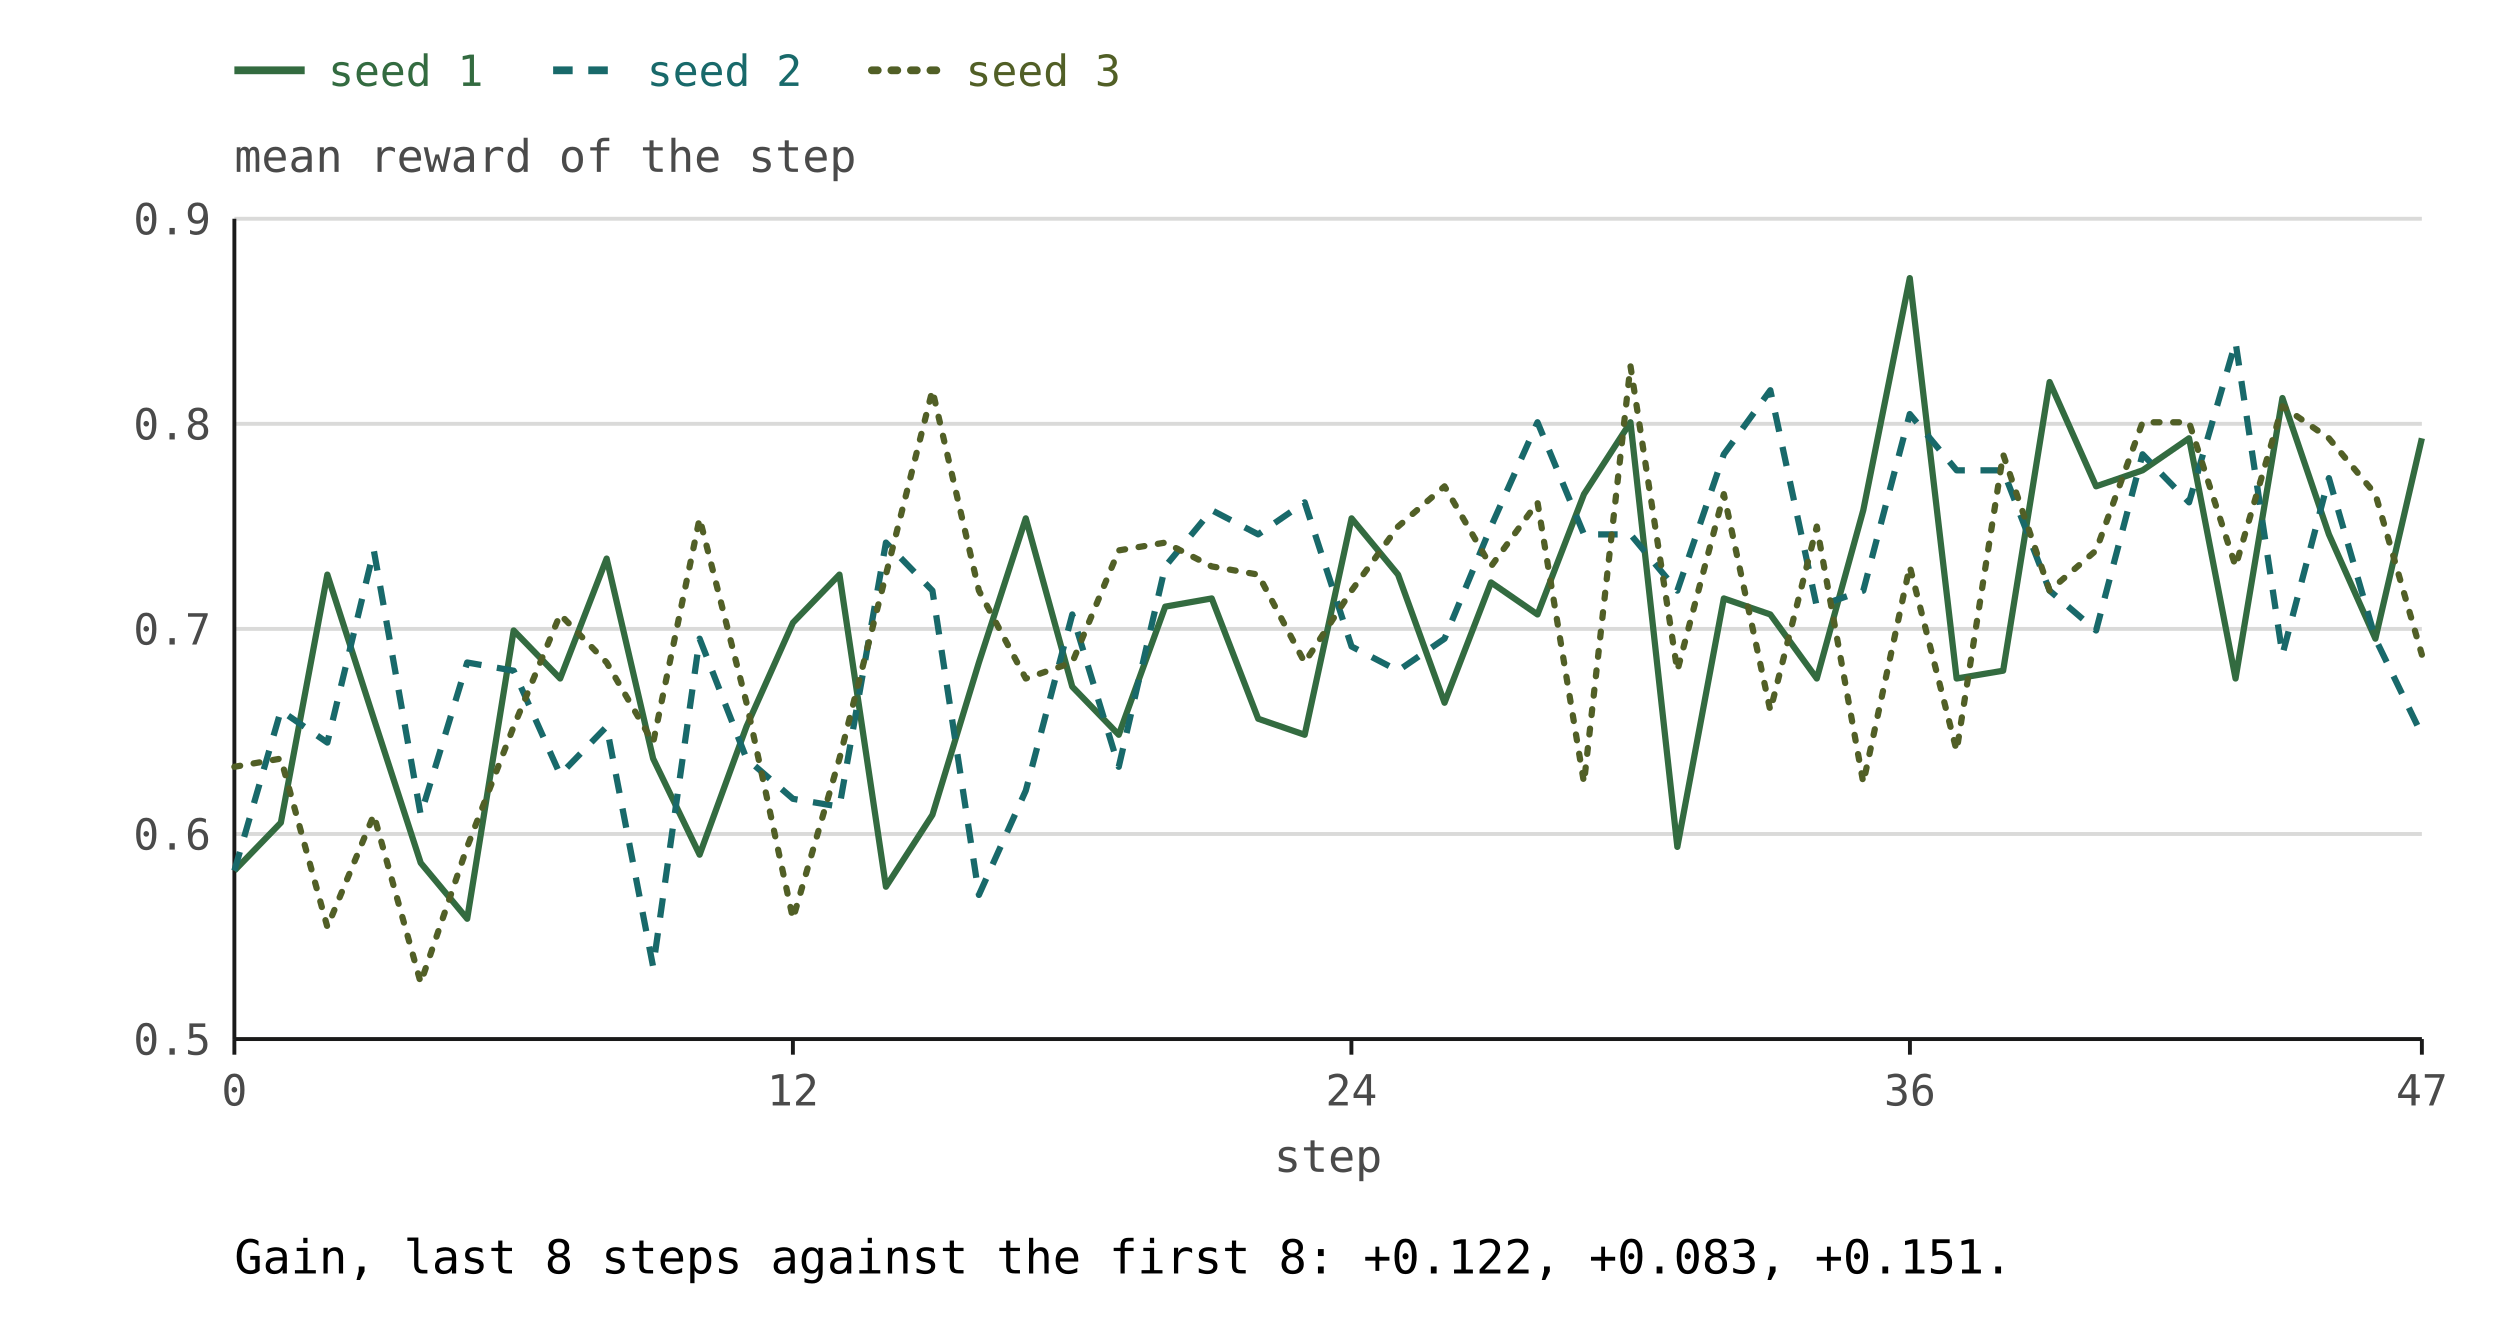
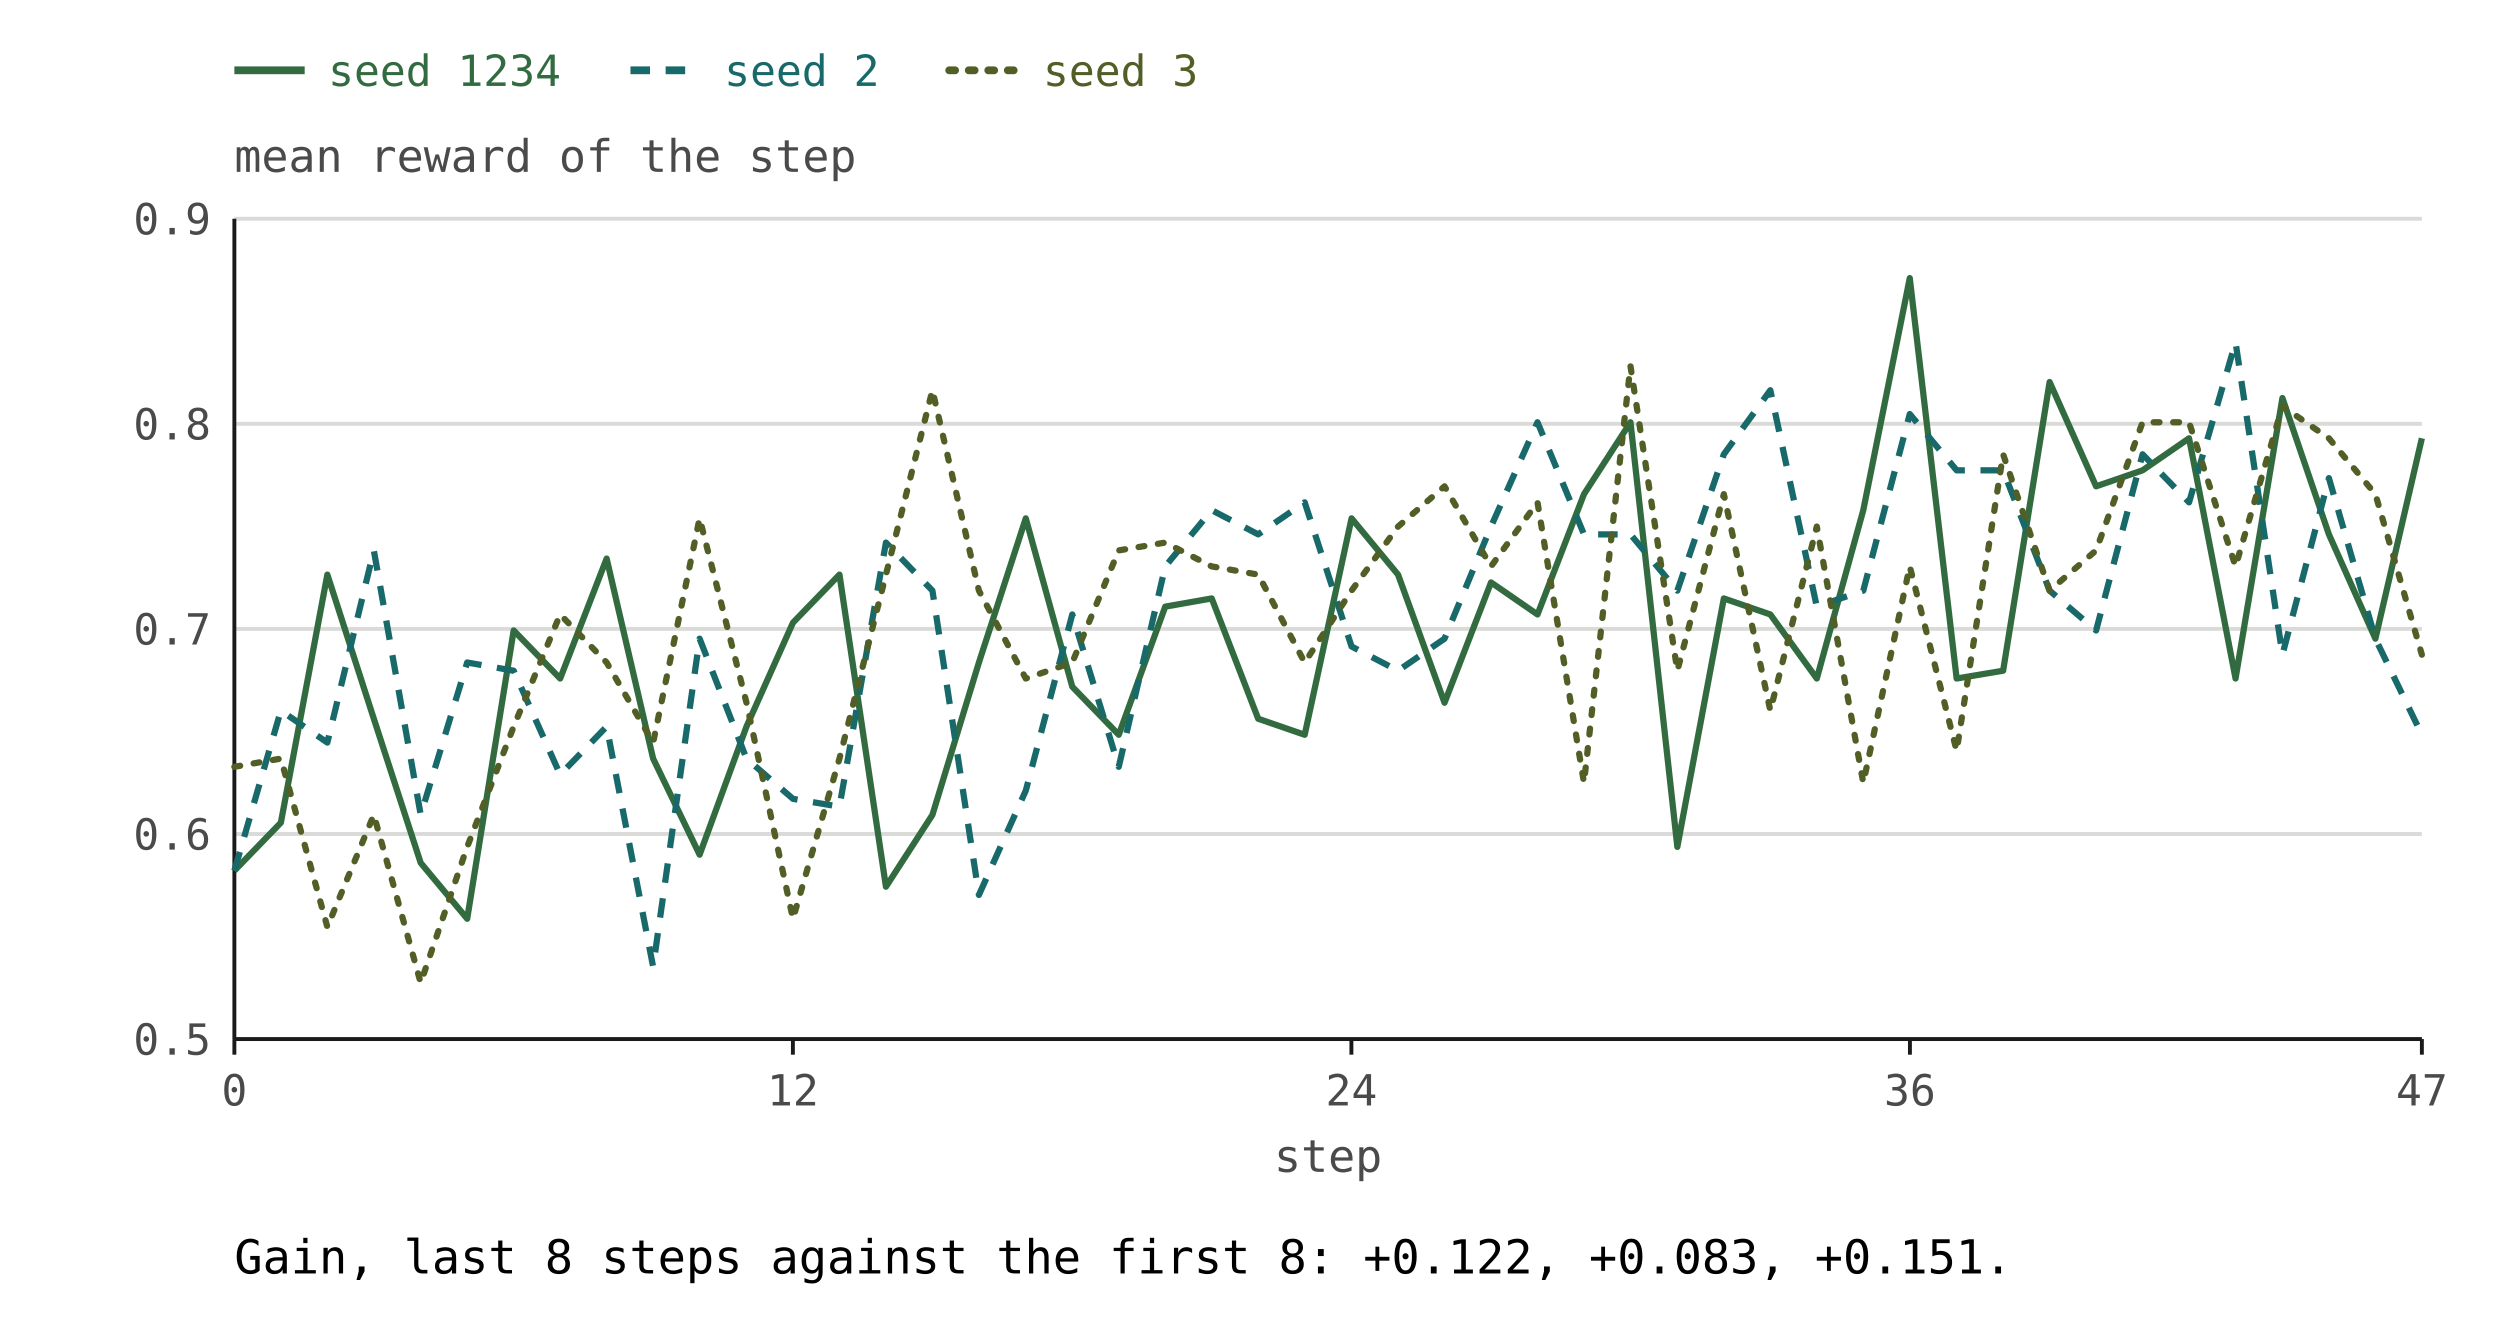
<svg xmlns="http://www.w3.org/2000/svg" viewBox="0 0 640 340" role="img" aria-labelledby="fig-1-3-title fig-1-3-desc" font-family="JetBrains Mono, ui-monospace, monospace">
  <line x1="60" y1="266" x2="620" y2="266" stroke="var(--m-ink-mute, #6f6f6a)" stroke-width="1" stroke-opacity="0.25" />
  <text x="54" y="270" font-size="11" text-anchor="end" fill="var(--m-ink-soft, #4a4a4a)">0.5</text>
  <line x1="60" y1="213.5" x2="620" y2="213.5" stroke="var(--m-ink-mute, #6f6f6a)" stroke-width="1" stroke-opacity="0.25" />
  <text x="54" y="217.5" font-size="11" text-anchor="end" fill="var(--m-ink-soft, #4a4a4a)">0.6</text>
  <line x1="60" y1="161" x2="620" y2="161" stroke="var(--m-ink-mute, #6f6f6a)" stroke-width="1" stroke-opacity="0.25" />
  <text x="54" y="165" font-size="11" text-anchor="end" fill="var(--m-ink-soft, #4a4a4a)">0.7</text>
  <line x1="60" y1="108.5" x2="620" y2="108.5" stroke="var(--m-ink-mute, #6f6f6a)" stroke-width="1" stroke-opacity="0.25" />
  <text x="54" y="112.5" font-size="11" text-anchor="end" fill="var(--m-ink-soft, #4a4a4a)">0.8</text>
  <line x1="60" y1="56" x2="620" y2="56" stroke="var(--m-ink-mute, #6f6f6a)" stroke-width="1" stroke-opacity="0.25" />
  <text x="54" y="60" font-size="11" text-anchor="end" fill="var(--m-ink-soft, #4a4a4a)">0.9</text>
  <line x1="60" y1="266" x2="620" y2="266" stroke="var(--m-ink, #1a1a1a)" stroke-width="1" />
  <line x1="60" y1="56" x2="60" y2="266" stroke="var(--m-ink, #1a1a1a)" stroke-width="1" />
  <line x1="60" y1="266" x2="60" y2="270" stroke="var(--m-ink, #1a1a1a)" stroke-width="1" />
  <text x="60" y="283" font-size="11" text-anchor="middle" fill="var(--m-ink-soft, #4a4a4a)">0</text>
  <line x1="202.98" y1="266" x2="202.98" y2="270" stroke="var(--m-ink, #1a1a1a)" stroke-width="1" />
  <text x="202.98" y="283" font-size="11" text-anchor="middle" fill="var(--m-ink-soft, #4a4a4a)">12</text>
  <line x1="345.96" y1="266" x2="345.96" y2="270" stroke="var(--m-ink, #1a1a1a)" stroke-width="1" />
  <text x="345.96" y="283" font-size="11" text-anchor="middle" fill="var(--m-ink-soft, #4a4a4a)">24</text>
  <line x1="488.94" y1="266" x2="488.94" y2="270" stroke="var(--m-ink, #1a1a1a)" stroke-width="1" />
  <text x="488.94" y="283" font-size="11" text-anchor="middle" fill="var(--m-ink-soft, #4a4a4a)">36</text>
  <line x1="620" y1="266" x2="620" y2="270" stroke="var(--m-ink, #1a1a1a)" stroke-width="1" />
  <text x="620" y="283" font-size="11" text-anchor="middle" fill="var(--m-ink-soft, #4a4a4a)">47</text>
  <text x="340" y="300" font-size="11.5" text-anchor="middle" class="m-serif" fill="var(--m-ink-soft, #4a4a4a)">step</text>
  <text x="60" y="44" font-size="11.5" class="m-serif" fill="var(--m-ink-soft, #4a4a4a)">mean reward of the step</text>
  <path d="M60.0 222.9 L71.9 210.6 L83.8 147.1 L95.7 184.0 L107.7 220.9 L119.6 235.2 L131.5 161.4 L143.4 173.7 L155.3 143.0 L167.2 194.2 L179.1 218.8 L191.1 186.0 L203.0 159.4 L214.9 147.1 L226.8 227.0 L238.7 208.6 L250.6 169.6 L262.6 132.7 L274.5 175.8 L286.4 188.1 L298.3 155.3 L310.2 153.2 L322.1 184.0 L334.0 188.1 L346.0 132.7 L357.9 147.1 L369.8 179.9 L381.7 149.1 L393.6 157.3 L405.5 126.5 L417.4 108.1 L429.4 216.8 L441.3 153.2 L453.2 157.3 L465.1 173.7 L477.0 130.6 L488.9 71.2 L500.9 173.7 L512.8 171.7 L524.7 97.8 L536.6 124.5 L548.5 120.4 L560.4 112.2 L572.3 173.7 L584.3 101.9 L596.2 136.8 L608.1 163.5 L620.0 112.2" fill="none" stroke="var(--m-green-ink, #336b40)" stroke-width="1.6" stroke-linejoin="round" />
  <path d="M60.0 222.9 L71.9 181.9 L83.8 190.1 L95.7 140.9 L107.7 208.6 L119.6 169.6 L131.5 171.7 L143.4 198.3 L155.3 186.0 L167.2 247.5 L179.1 163.5 L191.1 194.2 L203.0 204.5 L214.9 206.5 L226.8 138.9 L238.7 151.2 L250.6 229.1 L262.6 202.4 L274.5 157.3 L286.4 196.3 L298.3 145.0 L310.2 130.6 L322.1 136.8 L334.0 128.6 L346.0 165.5 L357.9 171.7 L369.8 163.5 L381.7 134.8 L393.6 108.1 L405.5 136.8 L417.4 136.8 L429.4 151.2 L441.3 116.3 L453.2 99.9 L465.1 155.3 L477.0 151.2 L488.9 106.0 L500.9 120.4 L512.8 120.4 L524.7 151.2 L536.6 161.4 L548.5 116.3 L560.4 128.6 L572.3 87.6 L584.3 167.6 L596.2 122.4 L608.1 163.5 L620.0 188.1" fill="none" stroke="var(--m-teal-ink, #18696a)" stroke-width="1.6" stroke-dasharray="5 4" stroke-linejoin="round" />
  <path d="M60.0 196.3 L71.9 194.2 L83.8 237.3 L95.7 208.6 L107.7 251.6 L119.6 216.8 L131.5 186.0 L143.4 157.3 L155.3 169.6 L167.2 190.1 L179.1 132.7 L191.1 179.9 L203.0 235.2 L214.9 194.2 L226.8 147.1 L238.7 99.9 L250.6 151.2 L262.6 173.7 L274.5 169.6 L286.4 140.9 L298.3 138.9 L310.2 145.0 L322.1 147.1 L334.0 169.6 L346.0 151.2 L357.9 134.8 L369.8 124.5 L381.7 145.0 L393.6 128.6 L405.5 200.4 L417.4 93.7 L429.4 171.7 L441.3 126.5 L453.2 181.9 L465.1 134.8 L477.0 200.4 L488.9 145.0 L500.9 192.2 L512.8 116.3 L524.7 151.2 L536.6 140.9 L548.5 108.1 L560.4 108.1 L572.3 145.0 L584.3 104.0 L596.2 112.2 L608.1 126.5 L620.0 167.6" fill="none" stroke="var(--m-olive-ink, #515f26)" stroke-width="1.6" stroke-dasharray="1.5 3.5" stroke-linecap="round" stroke-linejoin="round" />
  <path d="M60 18 H78" fill="none" stroke="var(--m-green-ink, #336b40)" stroke-width="2" stroke-linejoin="round" />
-   <text x="84" y="22" font-size="11" fill="var(--m-green-ink, #336b40)">seed 1</text>
-   <path d="M141.6 18 H159.6" fill="none" stroke="var(--m-teal-ink, #18696a)" stroke-width="2" stroke-dasharray="5 4" stroke-linejoin="round" />
-   <text x="165.6" y="22" font-size="11" fill="var(--m-teal-ink, #18696a)">seed 2</text>
-   <path d="M223.2 18 H241.2" fill="none" stroke="var(--m-olive-ink, #515f26)" stroke-width="2" stroke-dasharray="1.5 3.5" stroke-linecap="round" stroke-linejoin="round" />
-   <text x="247.2" y="22" font-size="11" fill="var(--m-olive-ink, #515f26)">seed 3</text>
+   <text x="84" y="22" font-size="11" fill="var(--m-green-ink, #336b40)">seed 1234</text>
+   <path d="M161.4 18 H179.4" fill="none" stroke="var(--m-teal-ink, #18696a)" stroke-width="2" stroke-dasharray="5 4" stroke-linejoin="round" />
+   <text x="185.4" y="22" font-size="11" fill="var(--m-teal-ink, #18696a)">seed 2</text>
+   <path d="M243 18 H261" fill="none" stroke="var(--m-olive-ink, #515f26)" stroke-width="2" stroke-dasharray="1.5 3.5" stroke-linecap="round" stroke-linejoin="round" />
+   <text x="267" y="22" font-size="11" fill="var(--m-olive-ink, #515f26)">seed 3</text>
  <text x="60" y="326" font-size="12" class="m-serif">Gain, last 8 steps against the first 8: +0.122, +0.083, +0.151.</text>
</svg>
